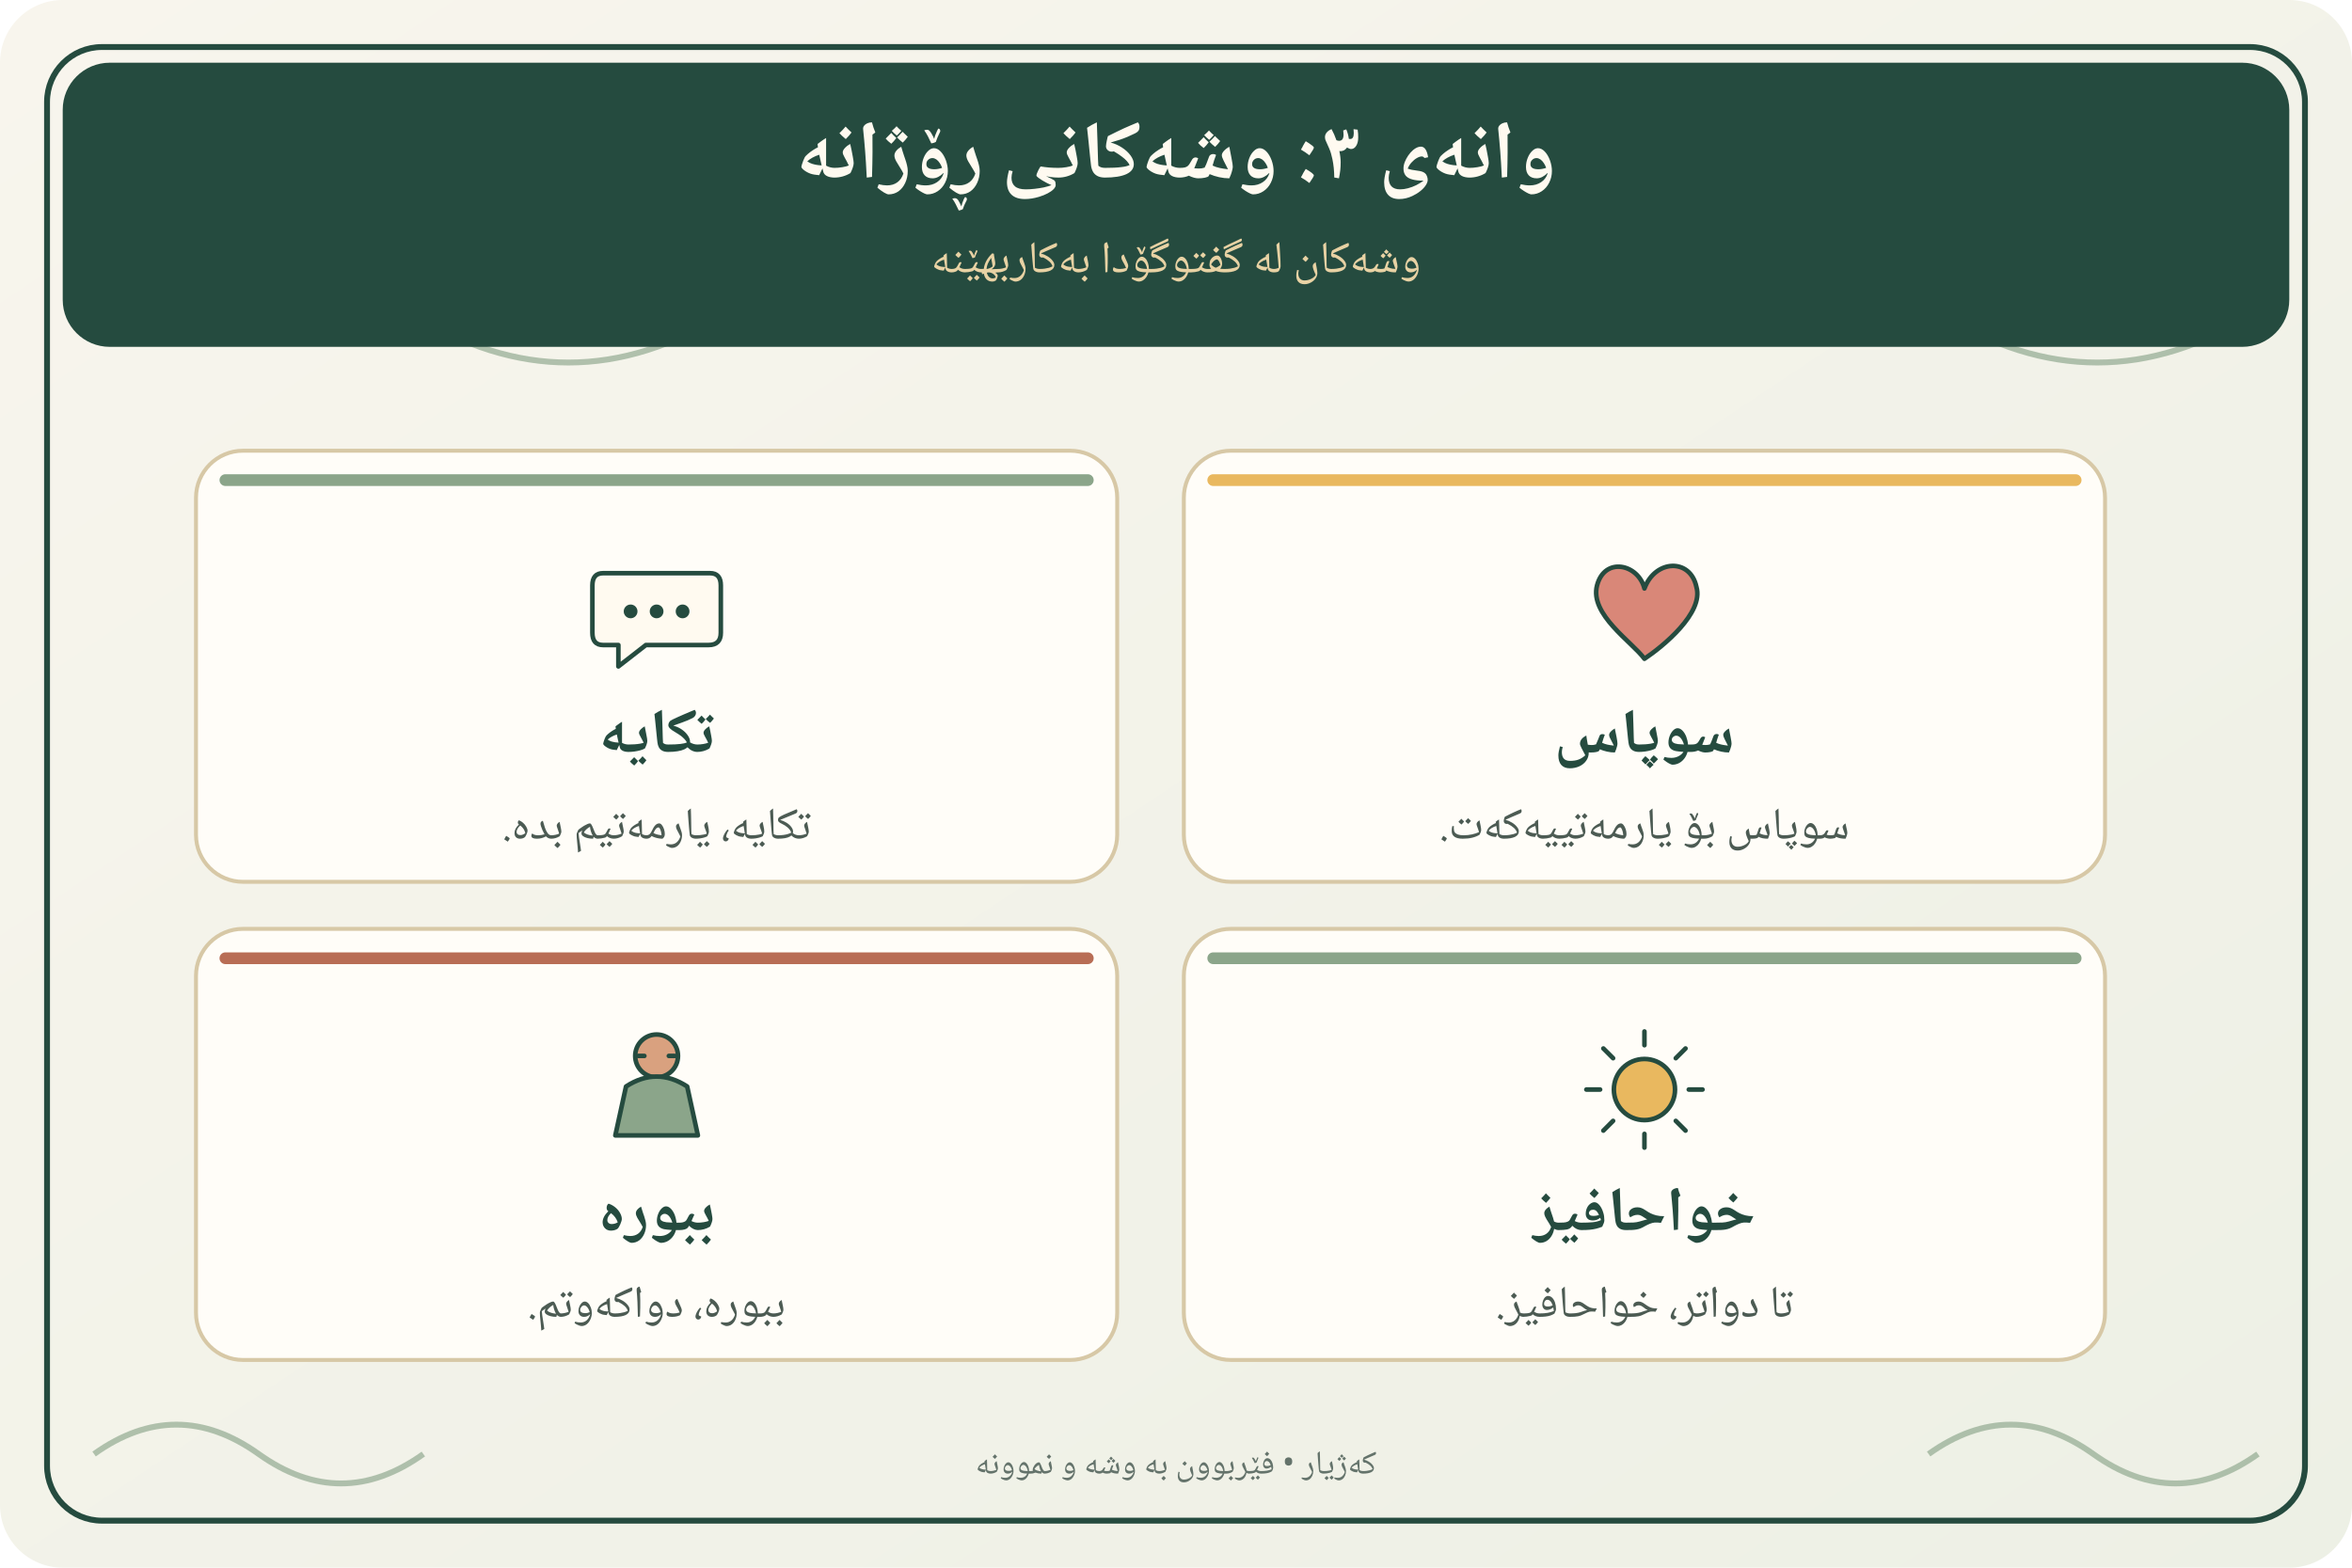
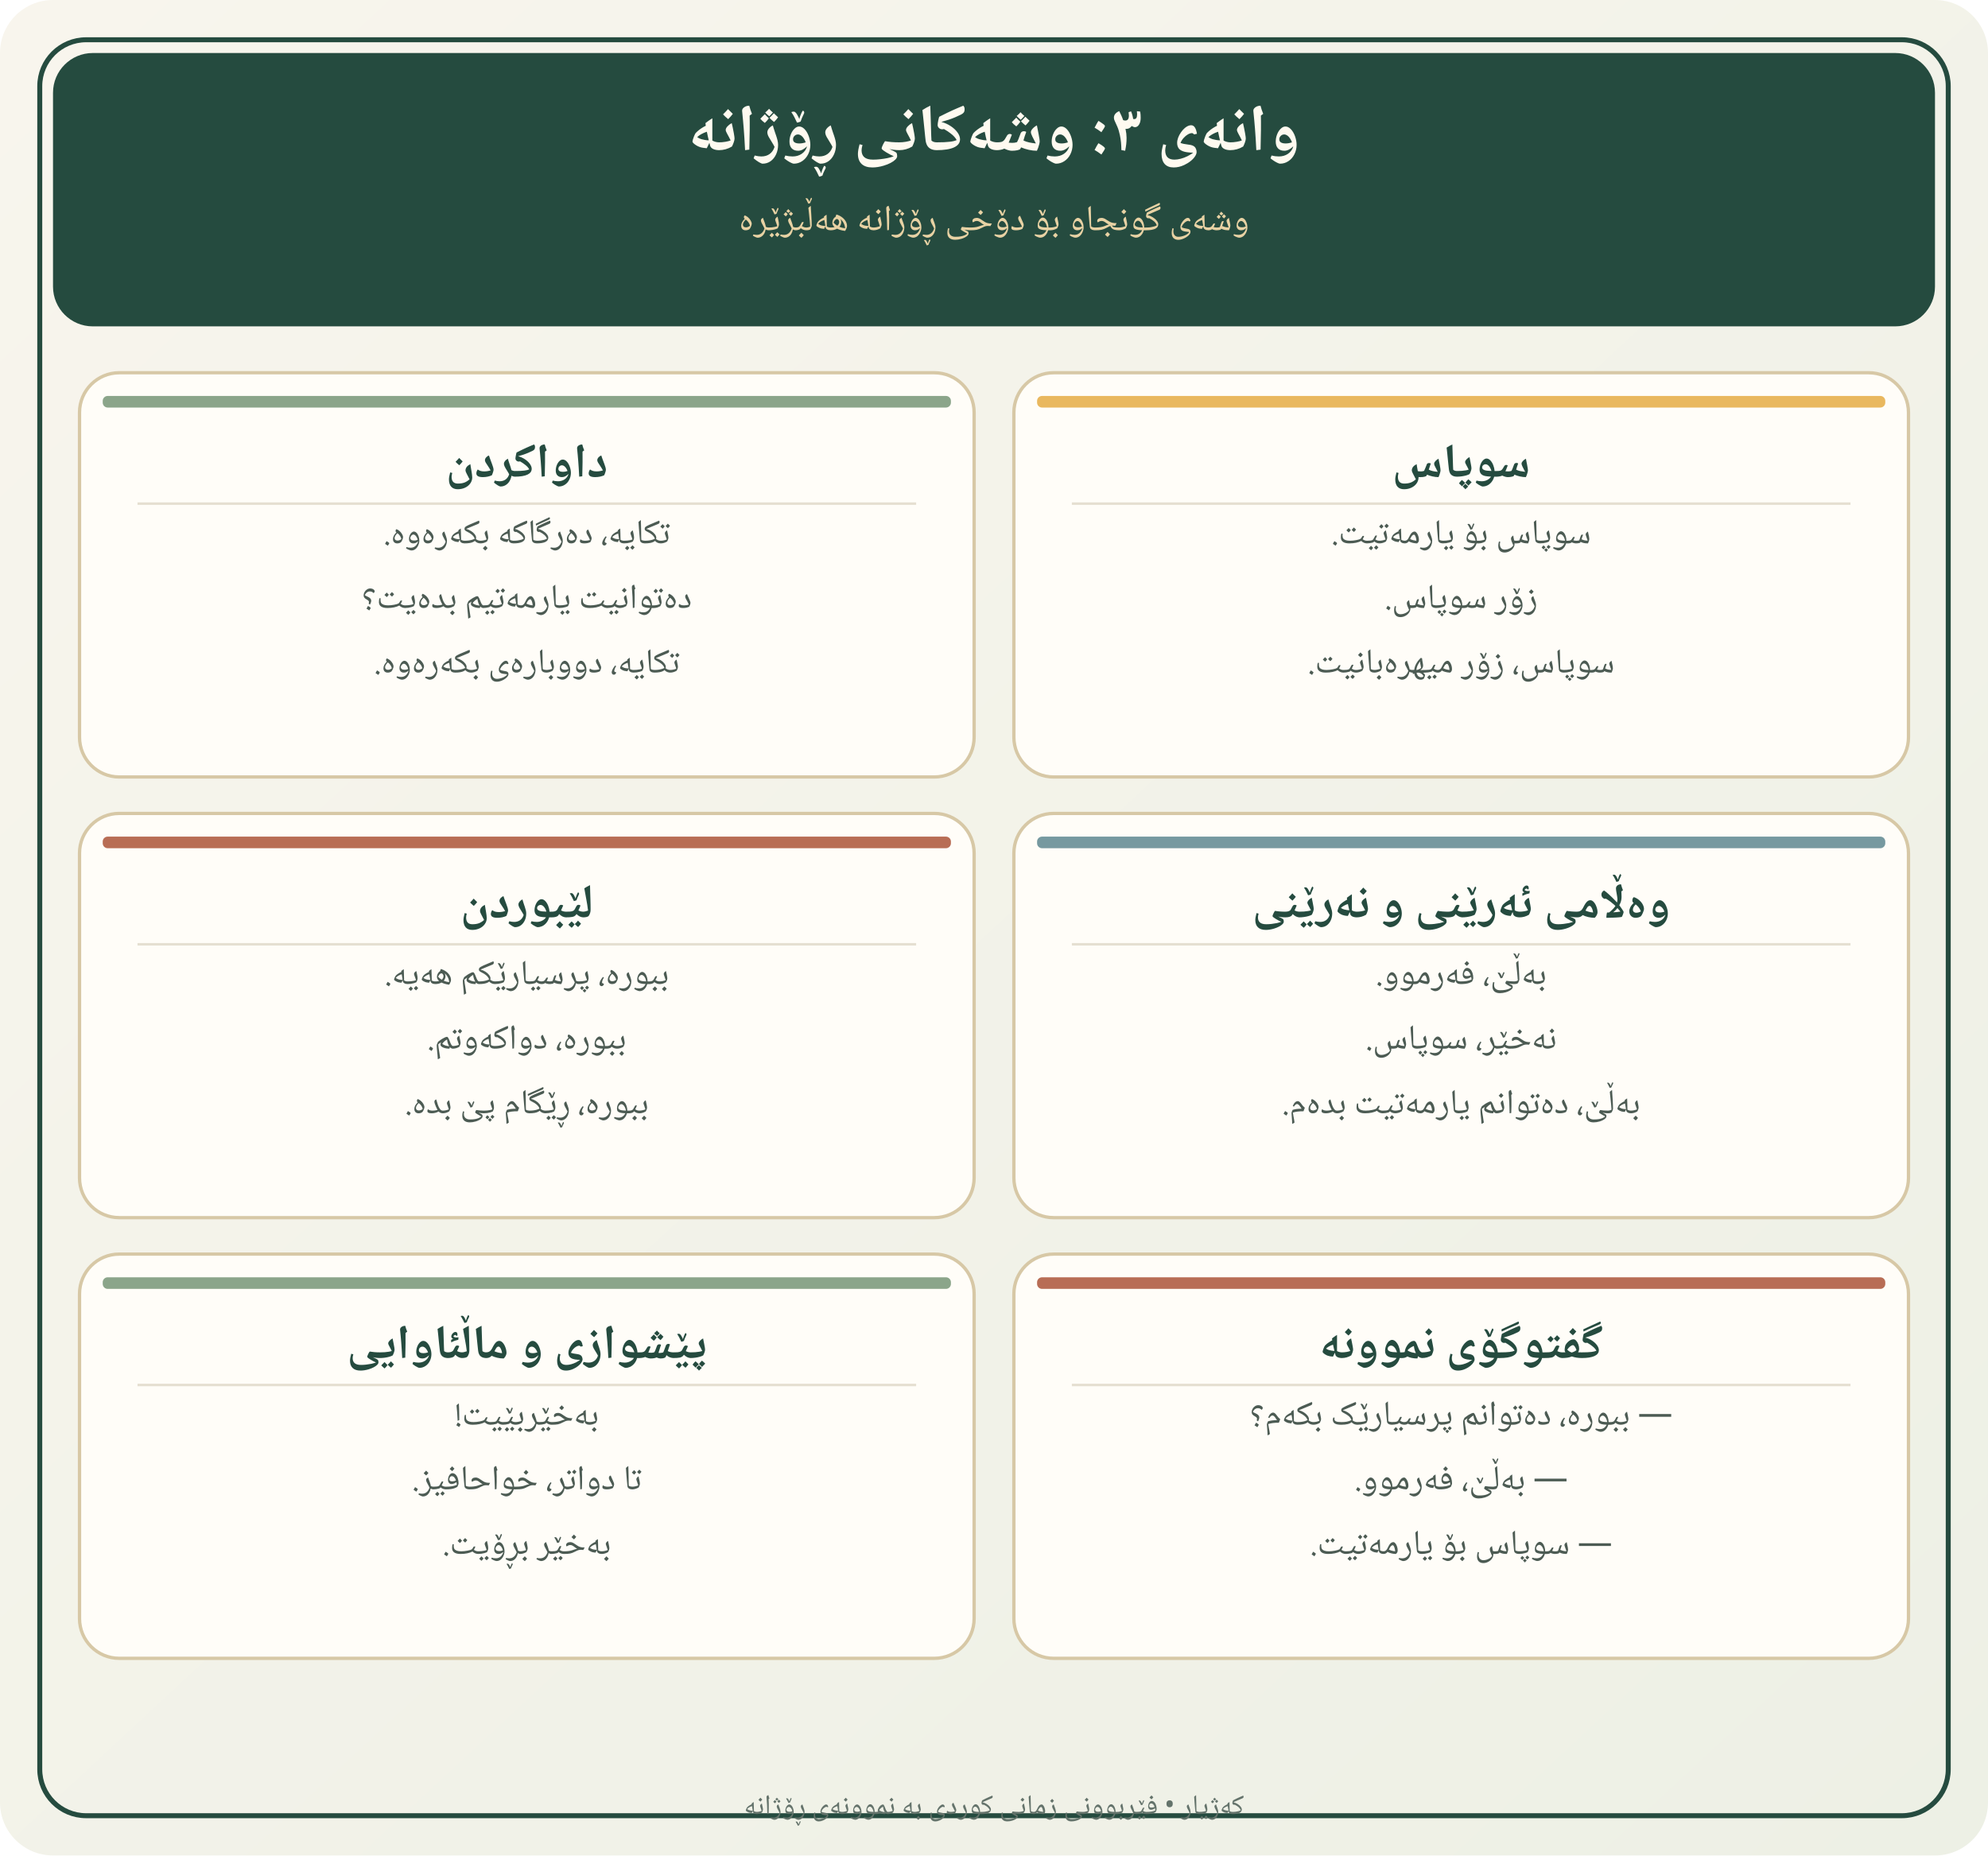
- <svg xmlns="http://www.w3.org/2000/svg" width="1200" height="800" viewBox="0 0 1200 800" role="img" aria-label="وانەی ٣: وشەکانی ڕۆژانە">
+ <svg xmlns="http://www.w3.org/2000/svg" width="1200" height="1120" viewBox="0 0 1200 1120" role="img" aria-label="وانەی ٣: وشەکانی ڕۆژانە">
  <defs>
    <linearGradient id="bg" x1="0" y1="0" x2="1" y2="1">
      <stop offset="0" stop-color="#f8f5ed" />
      <stop offset="1" stop-color="#edf0e5" />
    </linearGradient>
  </defs>
-   <rect width="1200" height="800" rx="32" fill="url(#bg)" />
-   <rect x="24" y="24" width="1152" height="752" rx="28" fill="none" stroke="#254b3f" stroke-width="3" />
-   <path d="M50 160 Q130 110 210 160 T370 160" fill="none" stroke="#8ba58a" stroke-width="3" opacity=".65" />
-   <path d="M830 160 Q910 110 990 160 T1150 160" fill="none" stroke="#8ba58a" stroke-width="3" opacity=".65" />
-   <rect x="32" y="32" width="1136" height="145" rx="24" fill="#254b3f" />
-   <text x="600" y="91" text-anchor="middle" direction="rtl" unicode-bidi="plaintext" font-family="Noto Naskh Arabic, Noto Sans Arabic, sans-serif" font-size="42" font-weight="700" fill="#fffaf0">وانەی ٣: وشەکانی ڕۆژانە</text>
-   <text x="600" y="139" text-anchor="middle" direction="rtl" unicode-bidi="plaintext" font-family="Noto Naskh Arabic, Noto Sans Arabic, sans-serif" font-size="23" fill="#e8d2a4">وشەکان لە گفتوگۆدا بەکاربهێنە</text>
+   <rect width="1200" height="1120" rx="32" fill="url(#bg)" />
+   <rect x="24" y="24" width="1152" height="1072" rx="28" fill="none" stroke="#254b3f" stroke-width="3" />
+   <rect x="32" y="32" width="1136" height="165" rx="24" fill="#254b3f" />
+   <text x="600" y="91" text-anchor="middle" direction="rtl" unicode-bidi="plaintext" font-family="Noto Naskh Arabic, Noto Sans Arabic, sans-serif" font-size="40" font-weight="700" fill="#fffaf0">وانەی ٣: وشەکانی ڕۆژانە</text>
+   <text x="600" y="139" text-anchor="middle" direction="rtl" unicode-bidi="plaintext" font-family="Noto Naskh Arabic, Noto Sans Arabic, sans-serif" font-size="22" fill="#e8d2a4">وشەی گونجاو بۆ دۆخی ڕۆژانە هەڵبژێرە</text>
  <g>
-     <rect x="100" y="230" width="470" height="220" rx="24" fill="#fffdf8" stroke="#d7c8a6" stroke-width="2" />
-     <rect x="112" y="242" width="446" height="6" rx="3" fill="#8ba58a" />
-     <g transform="translate(335 312) scale(0.78)" stroke="#254b3f" stroke-width="3" stroke-linecap="round" stroke-linejoin="round">
-       <path d="M-35 -25 H35 Q42 -25 42 -17 V14 Q42 22 34 22 H-7 L-25 36 V22 H-35 Q-42 22 -42 14 V-17Q-42 -25 -35 -25Z" fill="#fffaf0" />
-       <circle cx="-17" cy="0" r="3" fill="#254b3f" />
-       <circle cx="0" cy="0" r="3" fill="#254b3f" />
-       <circle cx="17" cy="0" r="3" fill="#254b3f" />
-     </g>
-     <text x="335" y="384" text-anchor="middle" direction="rtl" unicode-bidi="plaintext" font-family="Noto Naskh Arabic, Noto Sans Arabic, sans-serif" font-size="32" font-weight="700" fill="#254b3f">تکایە</text>
-     <text x="335" y="428" text-anchor="middle" direction="rtl" unicode-bidi="plaintext" font-family="Noto Naskh Arabic, Noto Sans Arabic, sans-serif" font-size="23" fill="#4c5b53">تکایە، یارمەتیم بدە.</text>
+     <rect x="48" y="225" width="540" height="244" rx="24" fill="#fffdf8" stroke="#d7c8a6" stroke-width="2" />
+     <rect x="62" y="239" width="512" height="7" rx="3" fill="#8ba58a" />
+     <text x="318" y="288" text-anchor="middle" direction="rtl" unicode-bidi="plaintext" font-family="Noto Naskh Arabic, Noto Sans Arabic, sans-serif" font-size="29" font-weight="700" fill="#254b3f">داواکردن</text>
+     <path d="M83 304 H553" stroke="#e5dfd1" stroke-width="1.5" />
+     <text x="318" y="328" text-anchor="middle" direction="rtl" unicode-bidi="plaintext" font-family="Noto Naskh Arabic, Noto Sans Arabic, sans-serif" font-size="21" fill="#4c5b53">تکایە، دەرگاکە بکەرەوە.</text>
+     <text x="318" y="367" text-anchor="middle" direction="rtl" unicode-bidi="plaintext" font-family="Noto Naskh Arabic, Noto Sans Arabic, sans-serif" font-size="21" fill="#4c5b53">دەتوانیت یارمەتیم بدەیت؟</text>
+     <text x="318" y="406" text-anchor="middle" direction="rtl" unicode-bidi="plaintext" font-family="Noto Naskh Arabic, Noto Sans Arabic, sans-serif" font-size="21" fill="#4c5b53">تکایە، دووبارەی بکەرەوە.</text>
  </g>
  <g>
-     <rect x="604" y="230" width="470" height="220" rx="24" fill="#fffdf8" stroke="#d7c8a6" stroke-width="2" />
-     <rect x="616" y="242" width="446" height="6" rx="3" fill="#e9b85f" />
-     <g transform="translate(839 312) scale(0.78)" stroke="#254b3f" stroke-width="3" stroke-linecap="round" stroke-linejoin="round">
-       <path d="M0 31 C-8 20 -36 2 -31 -17 C-26 -36 -4 -31 0 -15 C7 -34 30 -35 34 -16 C39 1 12 23 0 31Z" fill="#d98778" />
-     </g>
-     <text x="839" y="384" text-anchor="middle" direction="rtl" unicode-bidi="plaintext" font-family="Noto Naskh Arabic, Noto Sans Arabic, sans-serif" font-size="32" font-weight="700" fill="#254b3f">سوپاس</text>
-     <text x="839" y="428" text-anchor="middle" direction="rtl" unicode-bidi="plaintext" font-family="Noto Naskh Arabic, Noto Sans Arabic, sans-serif" font-size="23" fill="#4c5b53">سوپاس بۆ یارمەتییەکەت.</text>
+     <rect x="612" y="225" width="540" height="244" rx="24" fill="#fffdf8" stroke="#d7c8a6" stroke-width="2" />
+     <rect x="626" y="239" width="512" height="7" rx="3" fill="#e9b85f" />
+     <text x="882" y="288" text-anchor="middle" direction="rtl" unicode-bidi="plaintext" font-family="Noto Naskh Arabic, Noto Sans Arabic, sans-serif" font-size="29" font-weight="700" fill="#254b3f">سوپاس</text>
+     <path d="M647 304 H1117" stroke="#e5dfd1" stroke-width="1.5" />
+     <text x="882" y="328" text-anchor="middle" direction="rtl" unicode-bidi="plaintext" font-family="Noto Naskh Arabic, Noto Sans Arabic, sans-serif" font-size="21" fill="#4c5b53">سوپاس بۆ یارمەتیت.</text>
+     <text x="882" y="367" text-anchor="middle" direction="rtl" unicode-bidi="plaintext" font-family="Noto Naskh Arabic, Noto Sans Arabic, sans-serif" font-size="21" fill="#4c5b53">زۆر سوپاس.</text>
+     <text x="882" y="406" text-anchor="middle" direction="rtl" unicode-bidi="plaintext" font-family="Noto Naskh Arabic, Noto Sans Arabic, sans-serif" font-size="21" fill="#4c5b53">سوپاس، زۆر میهرەبانیت.</text>
  </g>
  <g>
-     <rect x="100" y="474" width="470" height="220" rx="24" fill="#fffdf8" stroke="#d7c8a6" stroke-width="2" />
-     <rect x="112" y="486" width="446" height="6" rx="3" fill="#b86d55" />
-     <g transform="translate(335 556) scale(0.78)" stroke="#254b3f" stroke-width="3" stroke-linecap="round" stroke-linejoin="round">
-       <circle cx="0" cy="-22" r="14" fill="#d9a17f" />
-       <path d="M-27 30 L-20 -2 Q0 -15 20 -2 L27 30Z" fill="#8ba58a" />
-       <path d="M-12 -22 H-8 M8 -22 H12" fill="none" />
-     </g>
-     <text x="335" y="628" text-anchor="middle" direction="rtl" unicode-bidi="plaintext" font-family="Noto Naskh Arabic, Noto Sans Arabic, sans-serif" font-size="32" font-weight="700" fill="#254b3f">ببورە</text>
-     <text x="335" y="672" text-anchor="middle" direction="rtl" unicode-bidi="plaintext" font-family="Noto Naskh Arabic, Noto Sans Arabic, sans-serif" font-size="23" fill="#4c5b53">ببورە، دواکەوتم.</text>
+     <rect x="48" y="491" width="540" height="244" rx="24" fill="#fffdf8" stroke="#d7c8a6" stroke-width="2" />
+     <rect x="62" y="505" width="512" height="7" rx="3" fill="#b86d55" />
+     <text x="318" y="554" text-anchor="middle" direction="rtl" unicode-bidi="plaintext" font-family="Noto Naskh Arabic, Noto Sans Arabic, sans-serif" font-size="29" font-weight="700" fill="#254b3f">لێبوردن</text>
+     <path d="M83 570 H553" stroke="#e5dfd1" stroke-width="1.5" />
+     <text x="318" y="594" text-anchor="middle" direction="rtl" unicode-bidi="plaintext" font-family="Noto Naskh Arabic, Noto Sans Arabic, sans-serif" font-size="21" fill="#4c5b53">ببورە، پرسیارێکم هەیە.</text>
+     <text x="318" y="633" text-anchor="middle" direction="rtl" unicode-bidi="plaintext" font-family="Noto Naskh Arabic, Noto Sans Arabic, sans-serif" font-size="21" fill="#4c5b53">ببورە، دواکەوتم.</text>
+     <text x="318" y="672" text-anchor="middle" direction="rtl" unicode-bidi="plaintext" font-family="Noto Naskh Arabic, Noto Sans Arabic, sans-serif" font-size="21" fill="#4c5b53">ببورە، ڕێگام پێ بدە.</text>
  </g>
  <g>
-     <rect x="604" y="474" width="470" height="220" rx="24" fill="#fffdf8" stroke="#d7c8a6" stroke-width="2" />
-     <rect x="616" y="486" width="446" height="6" rx="3" fill="#8ba58a" />
-     <g transform="translate(839 556) scale(0.78)" stroke="#254b3f" stroke-width="3" stroke-linecap="round" stroke-linejoin="round">
-       <circle cx="0" cy="0" r="20" fill="#e9b85f" />
-       <path d="M0 -29 V-38" transform="rotate(0)" />
-       <path d="M0 -29 V-38" transform="rotate(45)" />
-       <path d="M0 -29 V-38" transform="rotate(90)" />
-       <path d="M0 -29 V-38" transform="rotate(135)" />
-       <path d="M0 -29 V-38" transform="rotate(180)" />
-       <path d="M0 -29 V-38" transform="rotate(225)" />
-       <path d="M0 -29 V-38" transform="rotate(270)" />
-       <path d="M0 -29 V-38" transform="rotate(315)" />
-     </g>
-     <text x="839" y="628" text-anchor="middle" direction="rtl" unicode-bidi="plaintext" font-family="Noto Naskh Arabic, Noto Sans Arabic, sans-serif" font-size="32" font-weight="700" fill="#254b3f">خواحافیز</text>
-     <text x="839" y="672" text-anchor="middle" direction="rtl" unicode-bidi="plaintext" font-family="Noto Naskh Arabic, Noto Sans Arabic, sans-serif" font-size="23" fill="#4c5b53">تا دواتر، خواحافیز.</text>
+     <rect x="612" y="491" width="540" height="244" rx="24" fill="#fffdf8" stroke="#d7c8a6" stroke-width="2" />
+     <rect x="626" y="505" width="512" height="7" rx="3" fill="#7699a0" />
+     <text x="882" y="554" text-anchor="middle" direction="rtl" unicode-bidi="plaintext" font-family="Noto Naskh Arabic, Noto Sans Arabic, sans-serif" font-size="29" font-weight="700" fill="#254b3f">وەڵامی ئەرێنی و نەرێنی</text>
+     <path d="M647 570 H1117" stroke="#e5dfd1" stroke-width="1.5" />
+     <text x="882" y="594" text-anchor="middle" direction="rtl" unicode-bidi="plaintext" font-family="Noto Naskh Arabic, Noto Sans Arabic, sans-serif" font-size="21" fill="#4c5b53">بەڵێ، فەرموو.</text>
+     <text x="882" y="633" text-anchor="middle" direction="rtl" unicode-bidi="plaintext" font-family="Noto Naskh Arabic, Noto Sans Arabic, sans-serif" font-size="21" fill="#4c5b53">نەخێر، سوپاس.</text>
+     <text x="882" y="672" text-anchor="middle" direction="rtl" unicode-bidi="plaintext" font-family="Noto Naskh Arabic, Noto Sans Arabic, sans-serif" font-size="21" fill="#4c5b53">بەڵێ، دەتوانم یارمەتیت بدەم.</text>
  </g>
-   <path d="M48 742 Q90 712 132 742 T216 742 M984 742 Q1026 712 1068 742 T1152 742" fill="none" stroke="#8ba58a" stroke-width="3" opacity=".65" />
-   <text x="600" y="752" text-anchor="middle" direction="rtl" unicode-bidi="plaintext" font-family="Noto Naskh Arabic, Noto Sans Arabic, sans-serif" font-size="17" fill="#64736b">کەژیار • فێربوون بە وشە و نموونە</text>
+   <g>
+     <rect x="48" y="757" width="540" height="244" rx="24" fill="#fffdf8" stroke="#d7c8a6" stroke-width="2" />
+     <rect x="62" y="771" width="512" height="7" rx="3" fill="#8ba58a" />
+     <text x="318" y="820" text-anchor="middle" direction="rtl" unicode-bidi="plaintext" font-family="Noto Naskh Arabic, Noto Sans Arabic, sans-serif" font-size="29" font-weight="700" fill="#254b3f">پێشوازی و ماڵئاوایی</text>
+     <path d="M83 836 H553" stroke="#e5dfd1" stroke-width="1.5" />
+     <text x="318" y="860" text-anchor="middle" direction="rtl" unicode-bidi="plaintext" font-family="Noto Naskh Arabic, Noto Sans Arabic, sans-serif" font-size="21" fill="#4c5b53">بەخێربێیت!</text>
+     <text x="318" y="899" text-anchor="middle" direction="rtl" unicode-bidi="plaintext" font-family="Noto Naskh Arabic, Noto Sans Arabic, sans-serif" font-size="21" fill="#4c5b53">تا دواتر، خواحافیز.</text>
+     <text x="318" y="938" text-anchor="middle" direction="rtl" unicode-bidi="plaintext" font-family="Noto Naskh Arabic, Noto Sans Arabic, sans-serif" font-size="21" fill="#4c5b53">بەخێر بڕۆیت.</text>
+   </g>
+   <g>
+     <rect x="612" y="757" width="540" height="244" rx="24" fill="#fffdf8" stroke="#d7c8a6" stroke-width="2" />
+     <rect x="626" y="771" width="512" height="7" rx="3" fill="#b86d55" />
+     <text x="882" y="820" text-anchor="middle" direction="rtl" unicode-bidi="plaintext" font-family="Noto Naskh Arabic, Noto Sans Arabic, sans-serif" font-size="29" font-weight="700" fill="#254b3f">گفتوگۆی نموونە</text>
+     <path d="M647 836 H1117" stroke="#e5dfd1" stroke-width="1.5" />
+     <text x="882" y="860" text-anchor="middle" direction="rtl" unicode-bidi="plaintext" font-family="Noto Naskh Arabic, Noto Sans Arabic, sans-serif" font-size="21" fill="#4c5b53">— ببورە، دەتوانم پرسیارێک بکەم؟</text>
+     <text x="882" y="899" text-anchor="middle" direction="rtl" unicode-bidi="plaintext" font-family="Noto Naskh Arabic, Noto Sans Arabic, sans-serif" font-size="21" fill="#4c5b53">— بەڵێ، فەرموو.</text>
+     <text x="882" y="938" text-anchor="middle" direction="rtl" unicode-bidi="plaintext" font-family="Noto Naskh Arabic, Noto Sans Arabic, sans-serif" font-size="21" fill="#4c5b53">— سوپاس بۆ یارمەتیت.</text>
+   </g>
+   <text x="600" y="1095" text-anchor="middle" direction="rtl" unicode-bidi="plaintext" font-family="Noto Naskh Arabic, Noto Sans Arabic, sans-serif" font-size="17" fill="#64736b">کەژیار • فێربوونی زمانی کوردی بە نموونەی ڕۆژانە</text>
</svg>
